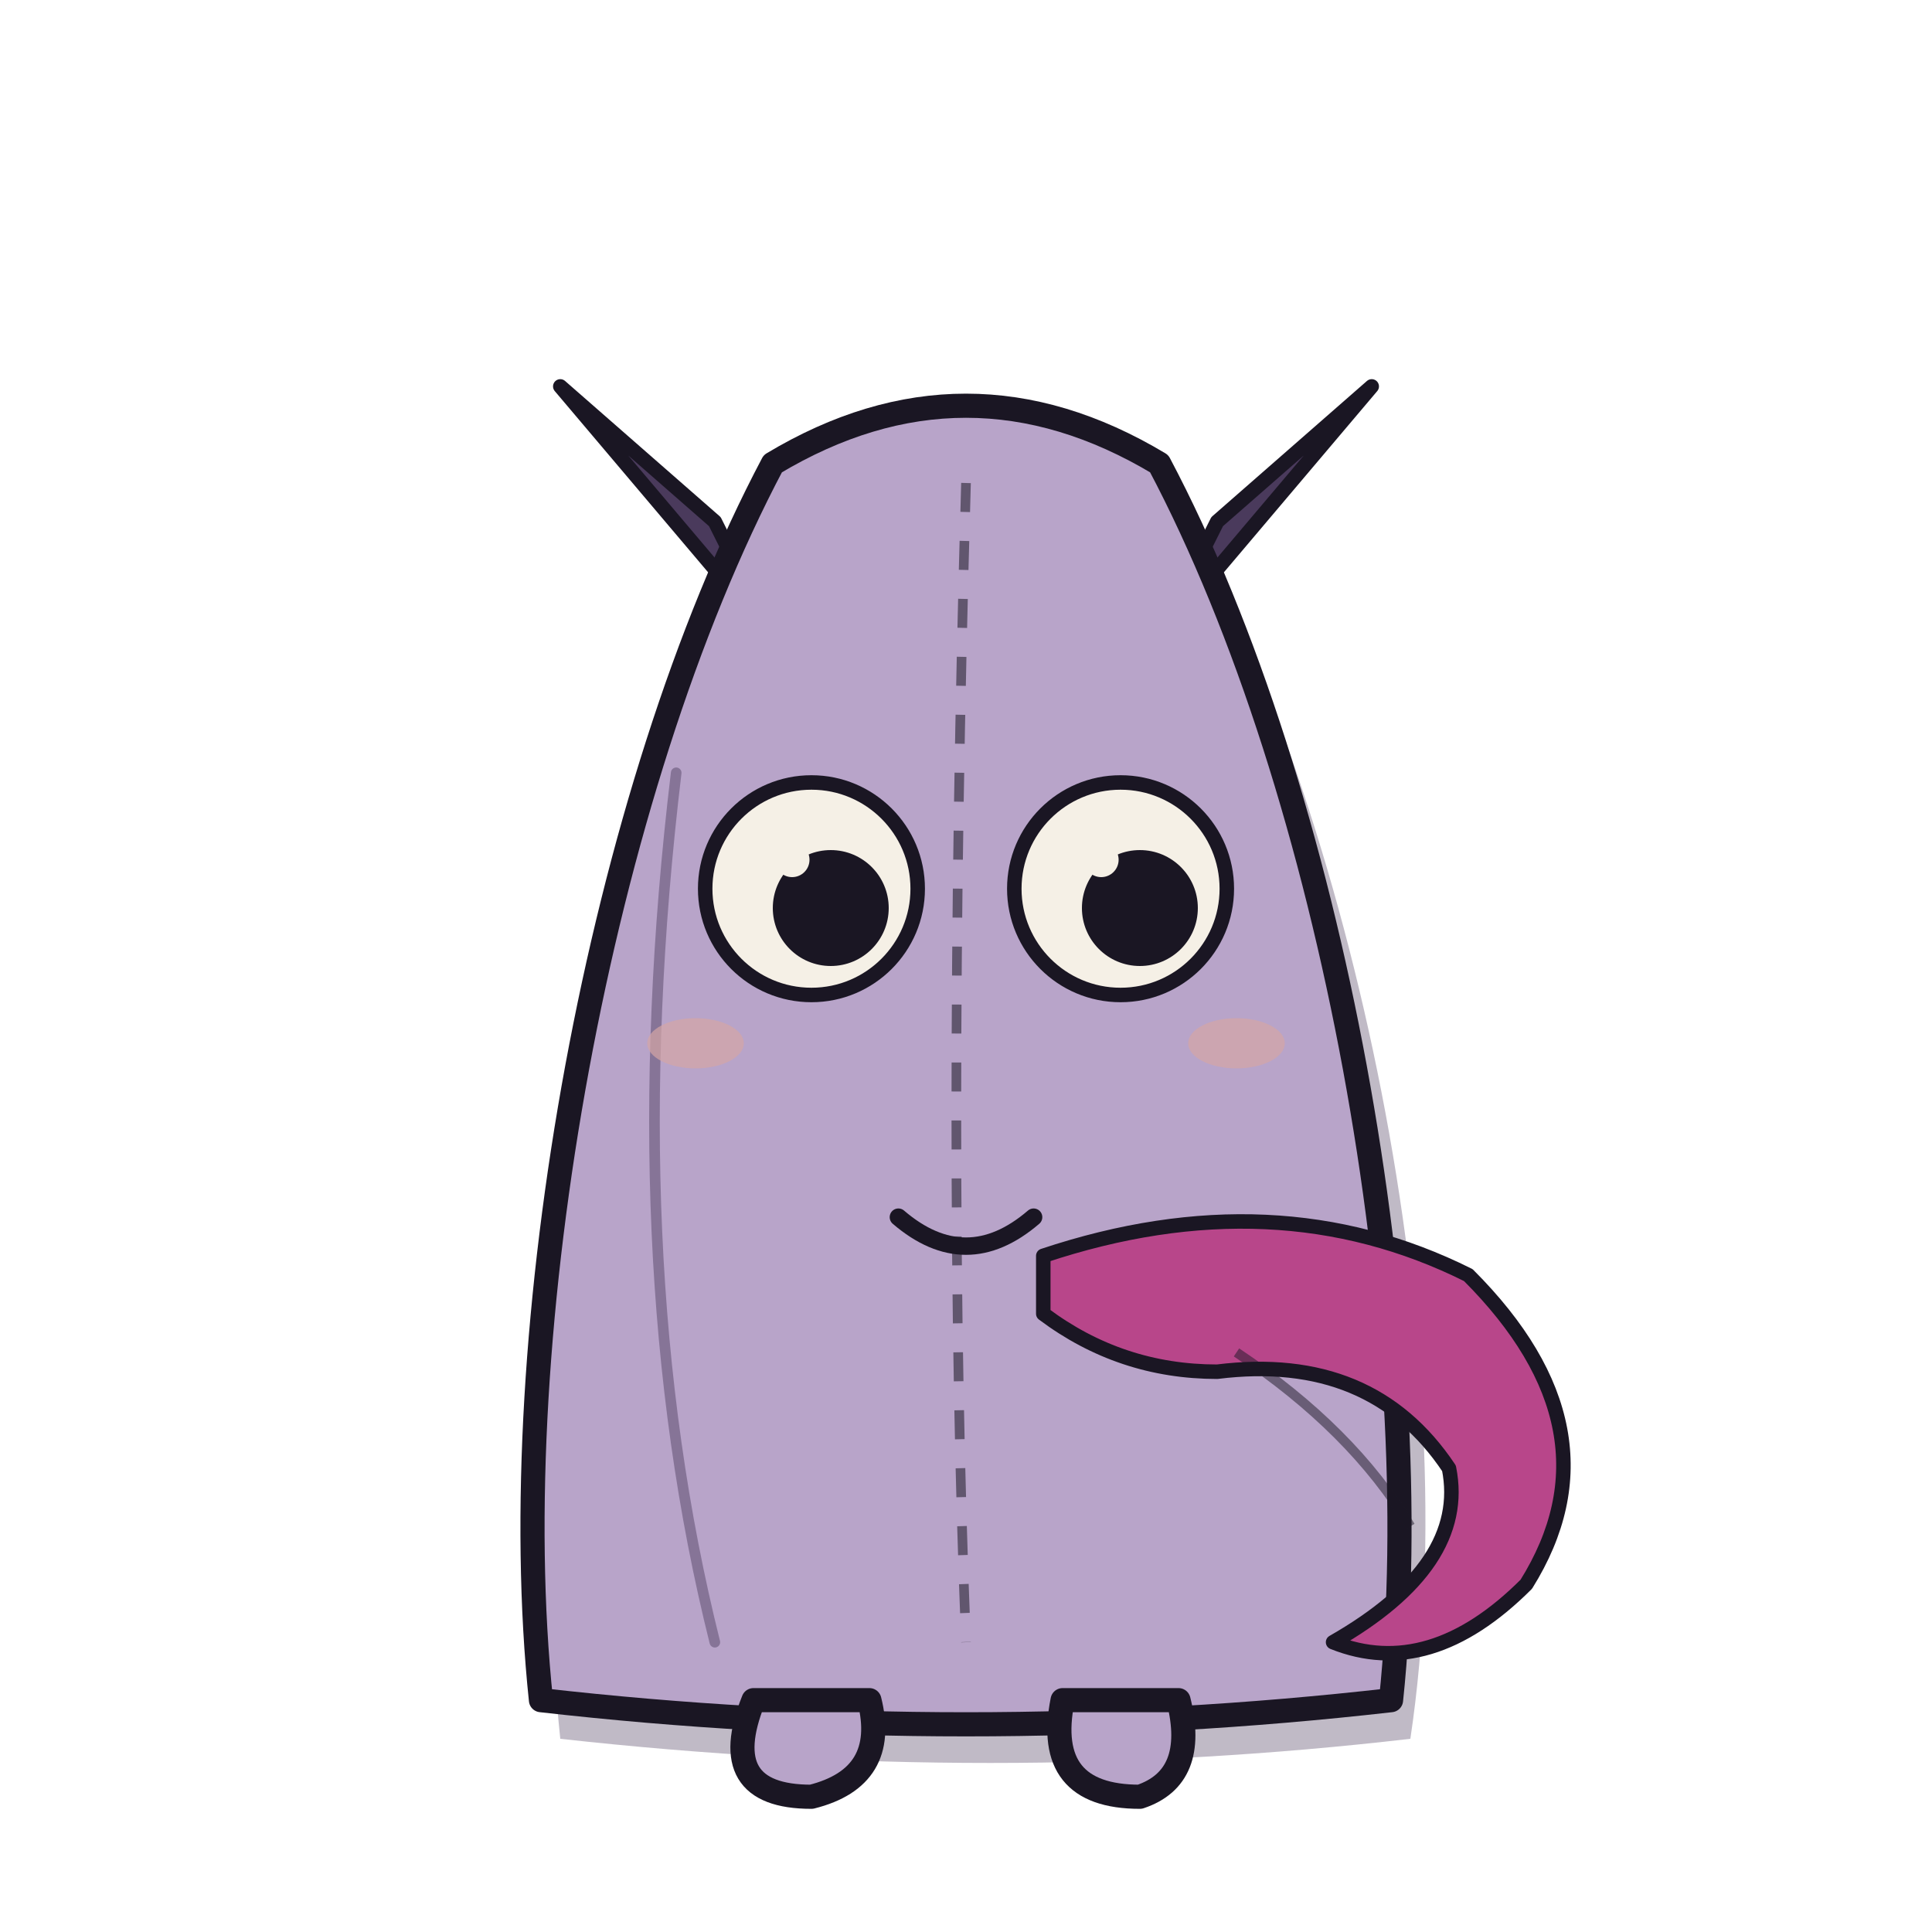
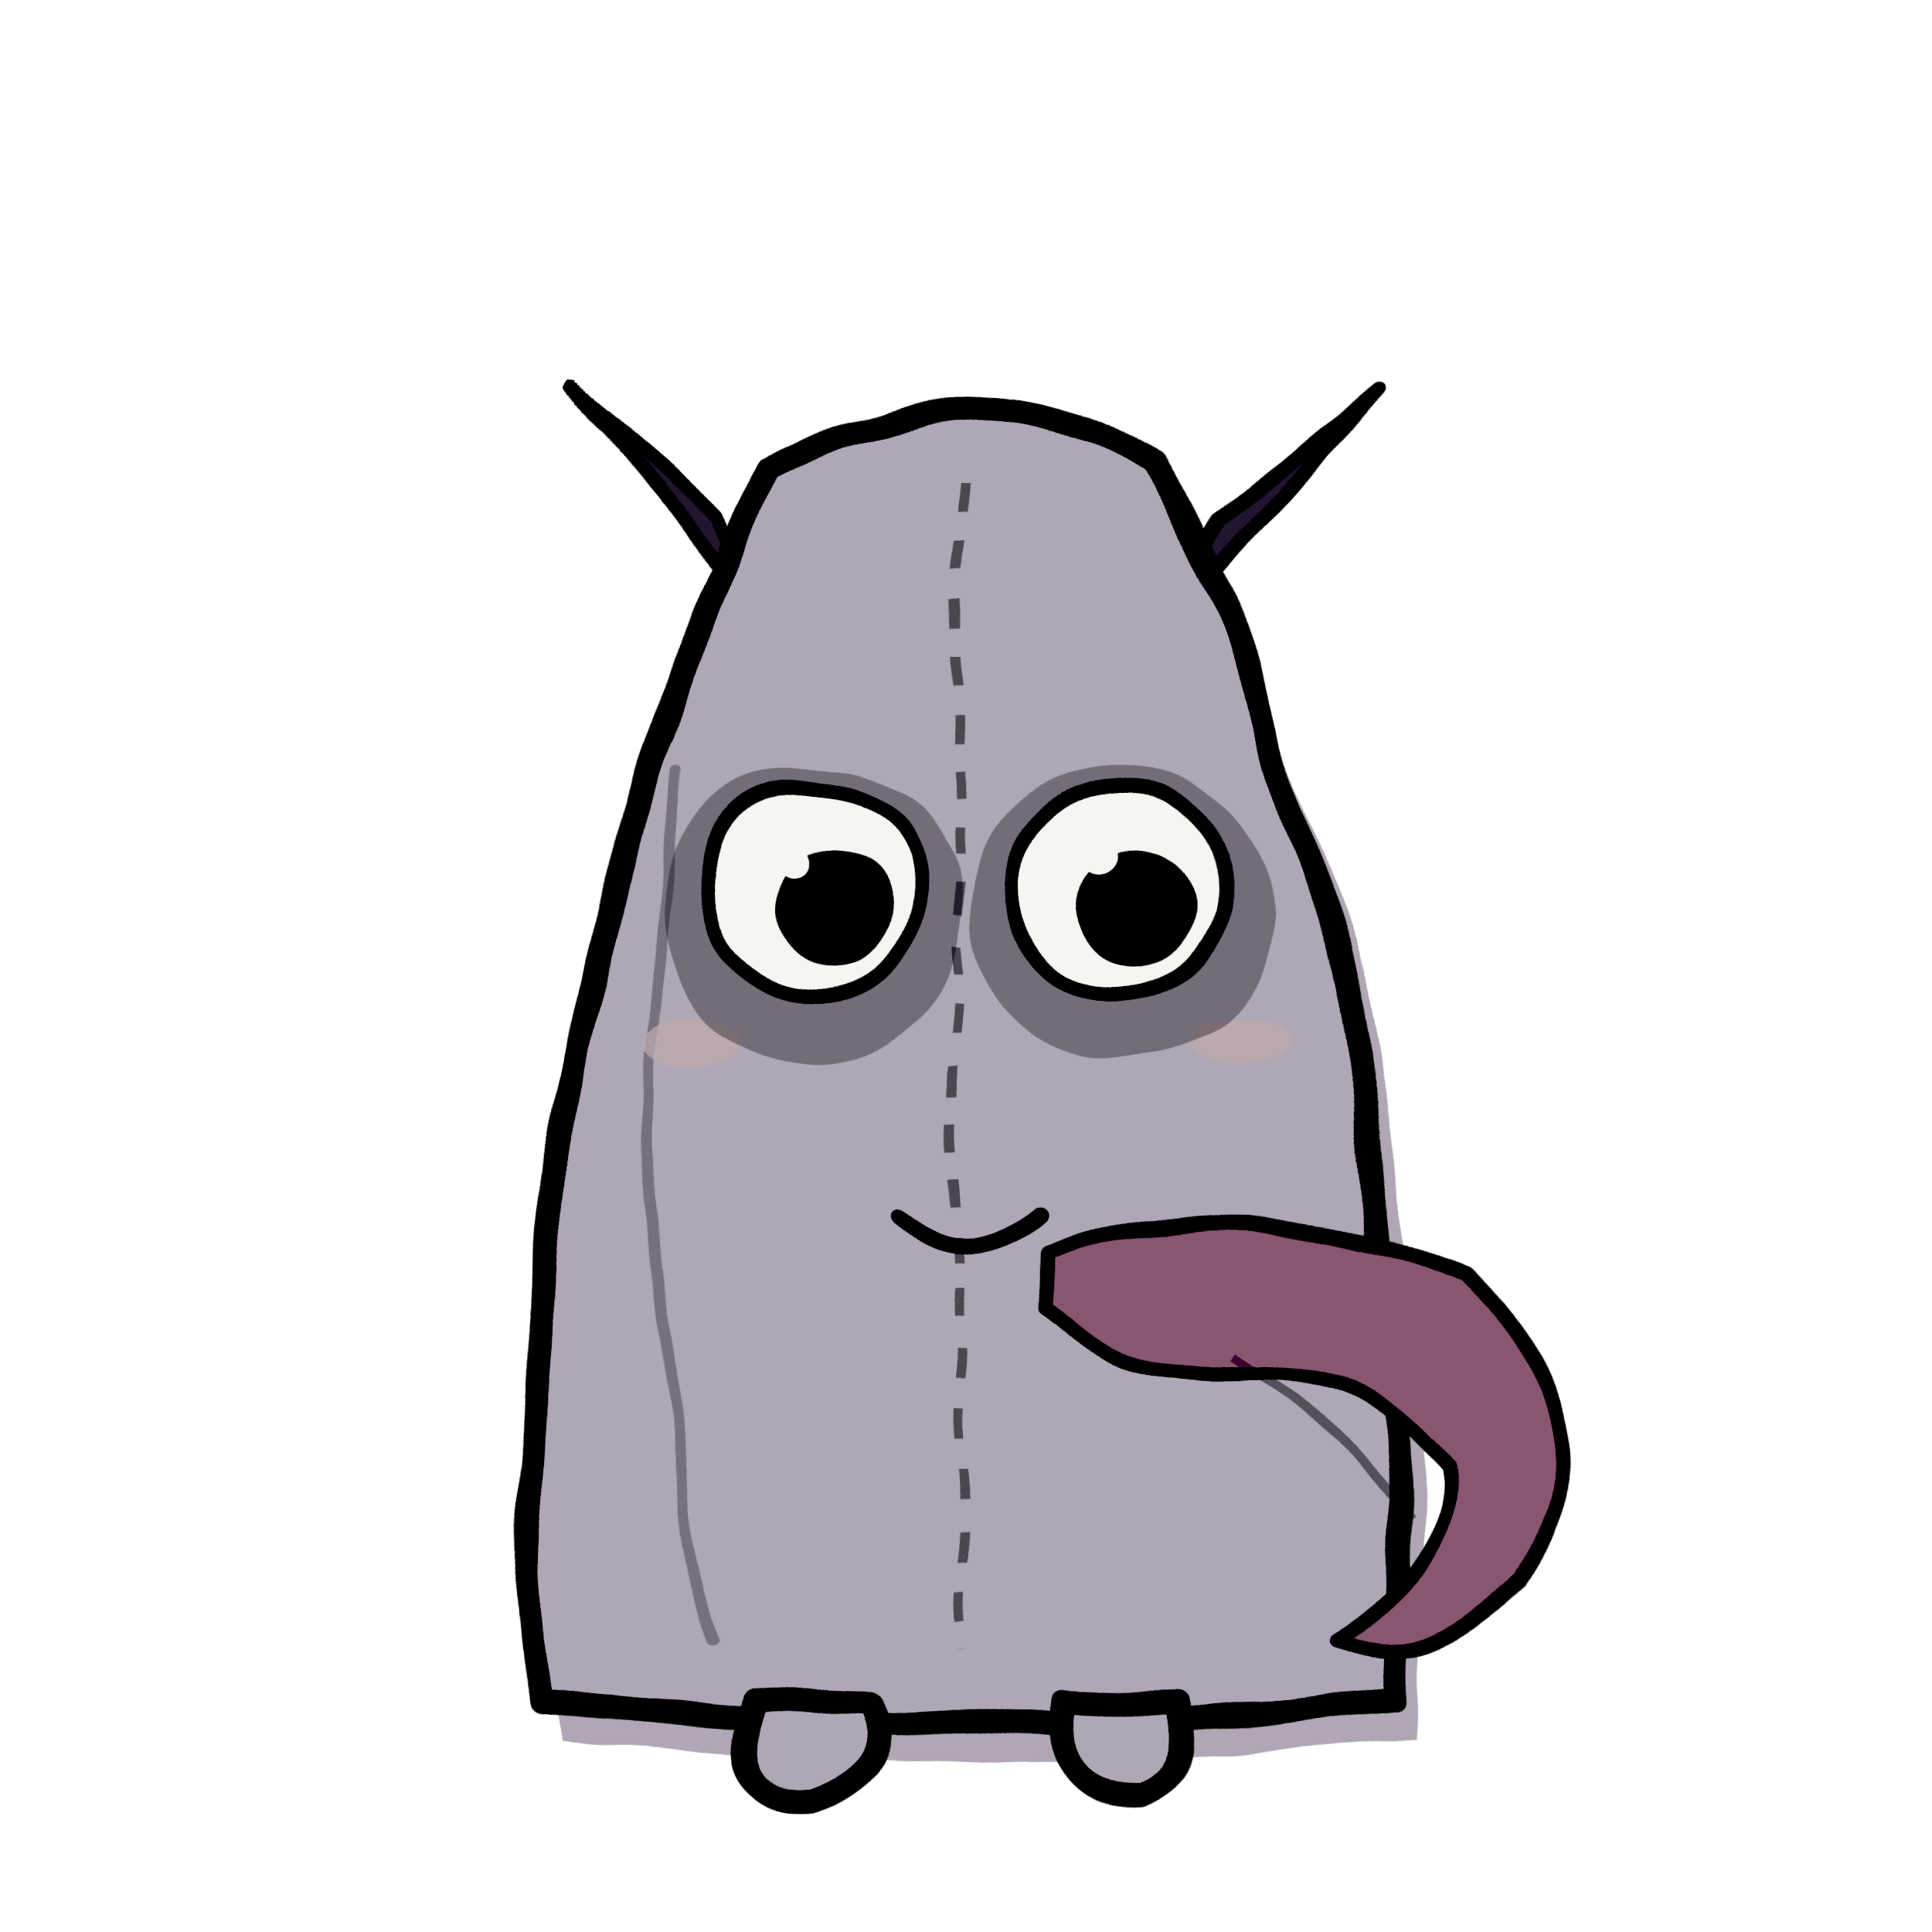
- <svg xmlns="http://www.w3.org/2000/svg" viewBox="0 0 200 200" role="img" aria-label="Echo the chatty bell">
+ <svg xmlns="http://www.w3.org/2000/svg" filter="url(#burton-sketch)" viewBox="0 0 200 200" role="img" aria-label="Echo the chatty bell">
  <defs>
+     <filter id="burton-sketch" x="-20%" y="-20%" width="140%" height="140%">
+       <feTurbulence type="fractalNoise" baseFrequency="0.04" numOctaves="3" result="noise" />
+       <feDisplacementMap in="SourceGraphic" in2="noise" scale="3.5" xChannelSelector="R" yChannelSelector="G" result="wobbly" />
+       <feColorMatrix in="wobbly" type="saturate" values="0.35" result="muted" />
+       <feComponentTransfer in="muted" result="final">
+         <feFuncR type="linear" slope="1.1" intercept="-0.05" />
+         <feFuncG type="linear" slope="1.1" intercept="-0.05" />
+         <feFuncB type="linear" slope="1.1" intercept="-0.05" />
+       </feComponentTransfer>
+     </filter>
    <style>
      .echo-body{fill:#B8A4C9;stroke:#1A1623;stroke-width:2.5;stroke-linecap:round;stroke-linejoin:round}
      .echo-shadow{fill:#4A3A5C;opacity:.35}
      .echo-horn{fill:#4A3A5C;stroke:#1A1623;stroke-width:1.5;stroke-linejoin:round}
      .echo-eye{fill:#F5F0E6;stroke:#1A1623;stroke-width:1.5}
      .echo-pupil{fill:#1A1623}
      .echo-hl{fill:#F5F0E6}
      .echo-mouth{fill:none;stroke:#1A1623;stroke-width:1.8;stroke-linecap:round}
      .echo-accent{fill:#B8468A;stroke:#1A1623;stroke-width:1.5;stroke-linejoin:round}
      .echo-stitch{fill:none;stroke:#1A1623;stroke-width:1;stroke-dasharray:3 3;opacity:.55}
      .echo-blush{fill:#D4A5A5;opacity:.7}
      .echo-sketch{fill:none;stroke:#4A3A5C;stroke-width:1.1;opacity:.45;stroke-linecap:round}
    </style>
  </defs>
  <path class="echo-shadow" d="M84 52Q103 40 122 52C140 84 152 140 146 180Q103 185 58 180C54 142 64 86 84 52Z" />
  <path class="echo-horn" d="M74 54L58 40L80 66Z" />
  <path class="echo-horn" d="M126 54L142 40L120 66Z" />
  <path class="echo-body" d="M80 48Q100 36 120 48C138 82 148 138 144 176Q100 181 56 176C52 138 62 82 80 48Z" />
  <path class="echo-sketch" d="M70 80Q64 130 74 170" />
  <path class="echo-stitch" d="M100 50Q98 120 100 170" />
  <path class="echo-body" d="M78 176Q74 186 84 186Q92 184 90 176Z" />
  <path class="echo-body" d="M110 176Q108 186 118 186Q124 184 122 176Z" />
  <path class="echo-accent" d="M108 130Q132 122 152 132Q168 148 158 164Q148 174 138 170Q152 162 150 152Q142 140 126 142Q116 142 108 136Z" />
  <path fill="none" stroke="#1A1623" stroke-width="1" opacity=".5" d="M128 140Q140 148 146 158" />
  <ellipse class="echo-blush" cx="72" cy="108" rx="5" ry="2.6" />
  <ellipse class="echo-blush" cx="128" cy="108" rx="5" ry="2.6" />
+   <circle cx="84" cy="94.5" r="15.5" fill="#1A1623" opacity="0.35" />
  <circle class="echo-eye" cx="84" cy="92" r="11" />
+   <circle cx="116" cy="94.5" r="15.5" fill="#1A1623" opacity="0.35" />
  <circle class="echo-eye" cx="116" cy="92" r="11" />
  <circle class="echo-pupil" cx="86" cy="94" r="6" />
  <circle class="echo-pupil" cx="118" cy="94" r="6" />
  <circle class="echo-hl" cx="82" cy="89" r="1.8" />
  <circle class="echo-hl" cx="114" cy="89" r="1.8" />
  <path class="echo-mouth" d="M93 126Q100 132 107 126" />
</svg>
